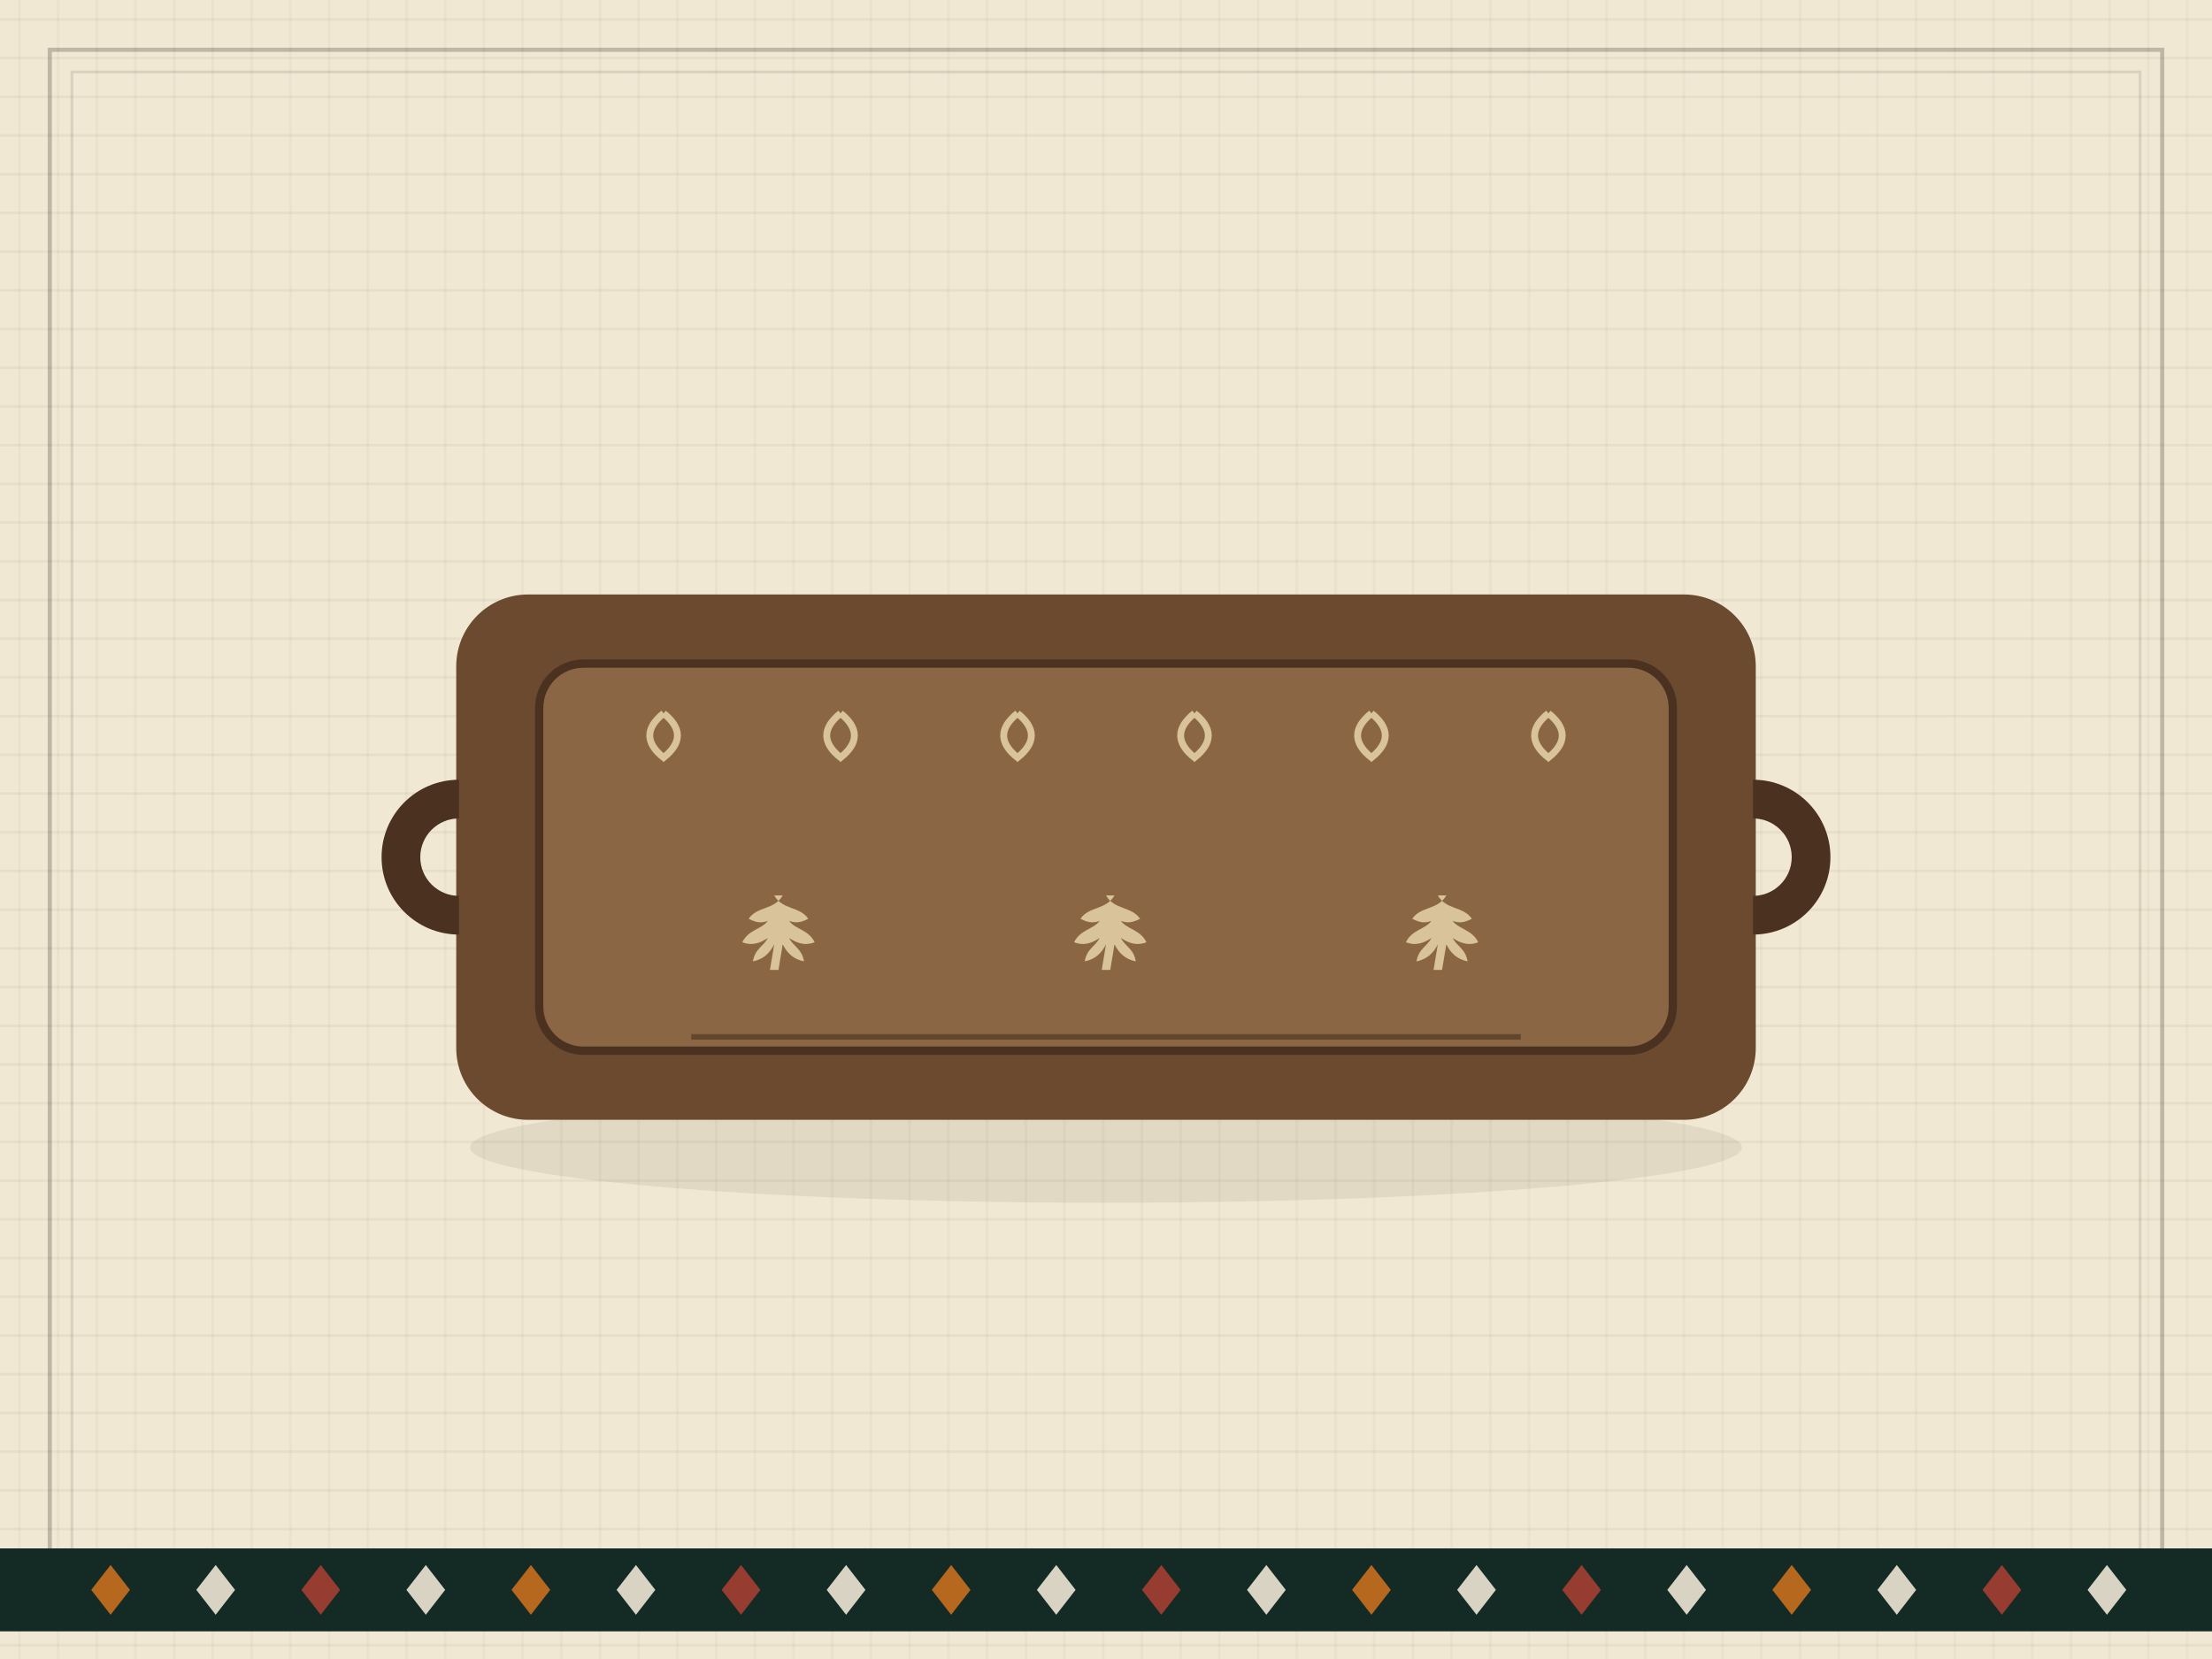
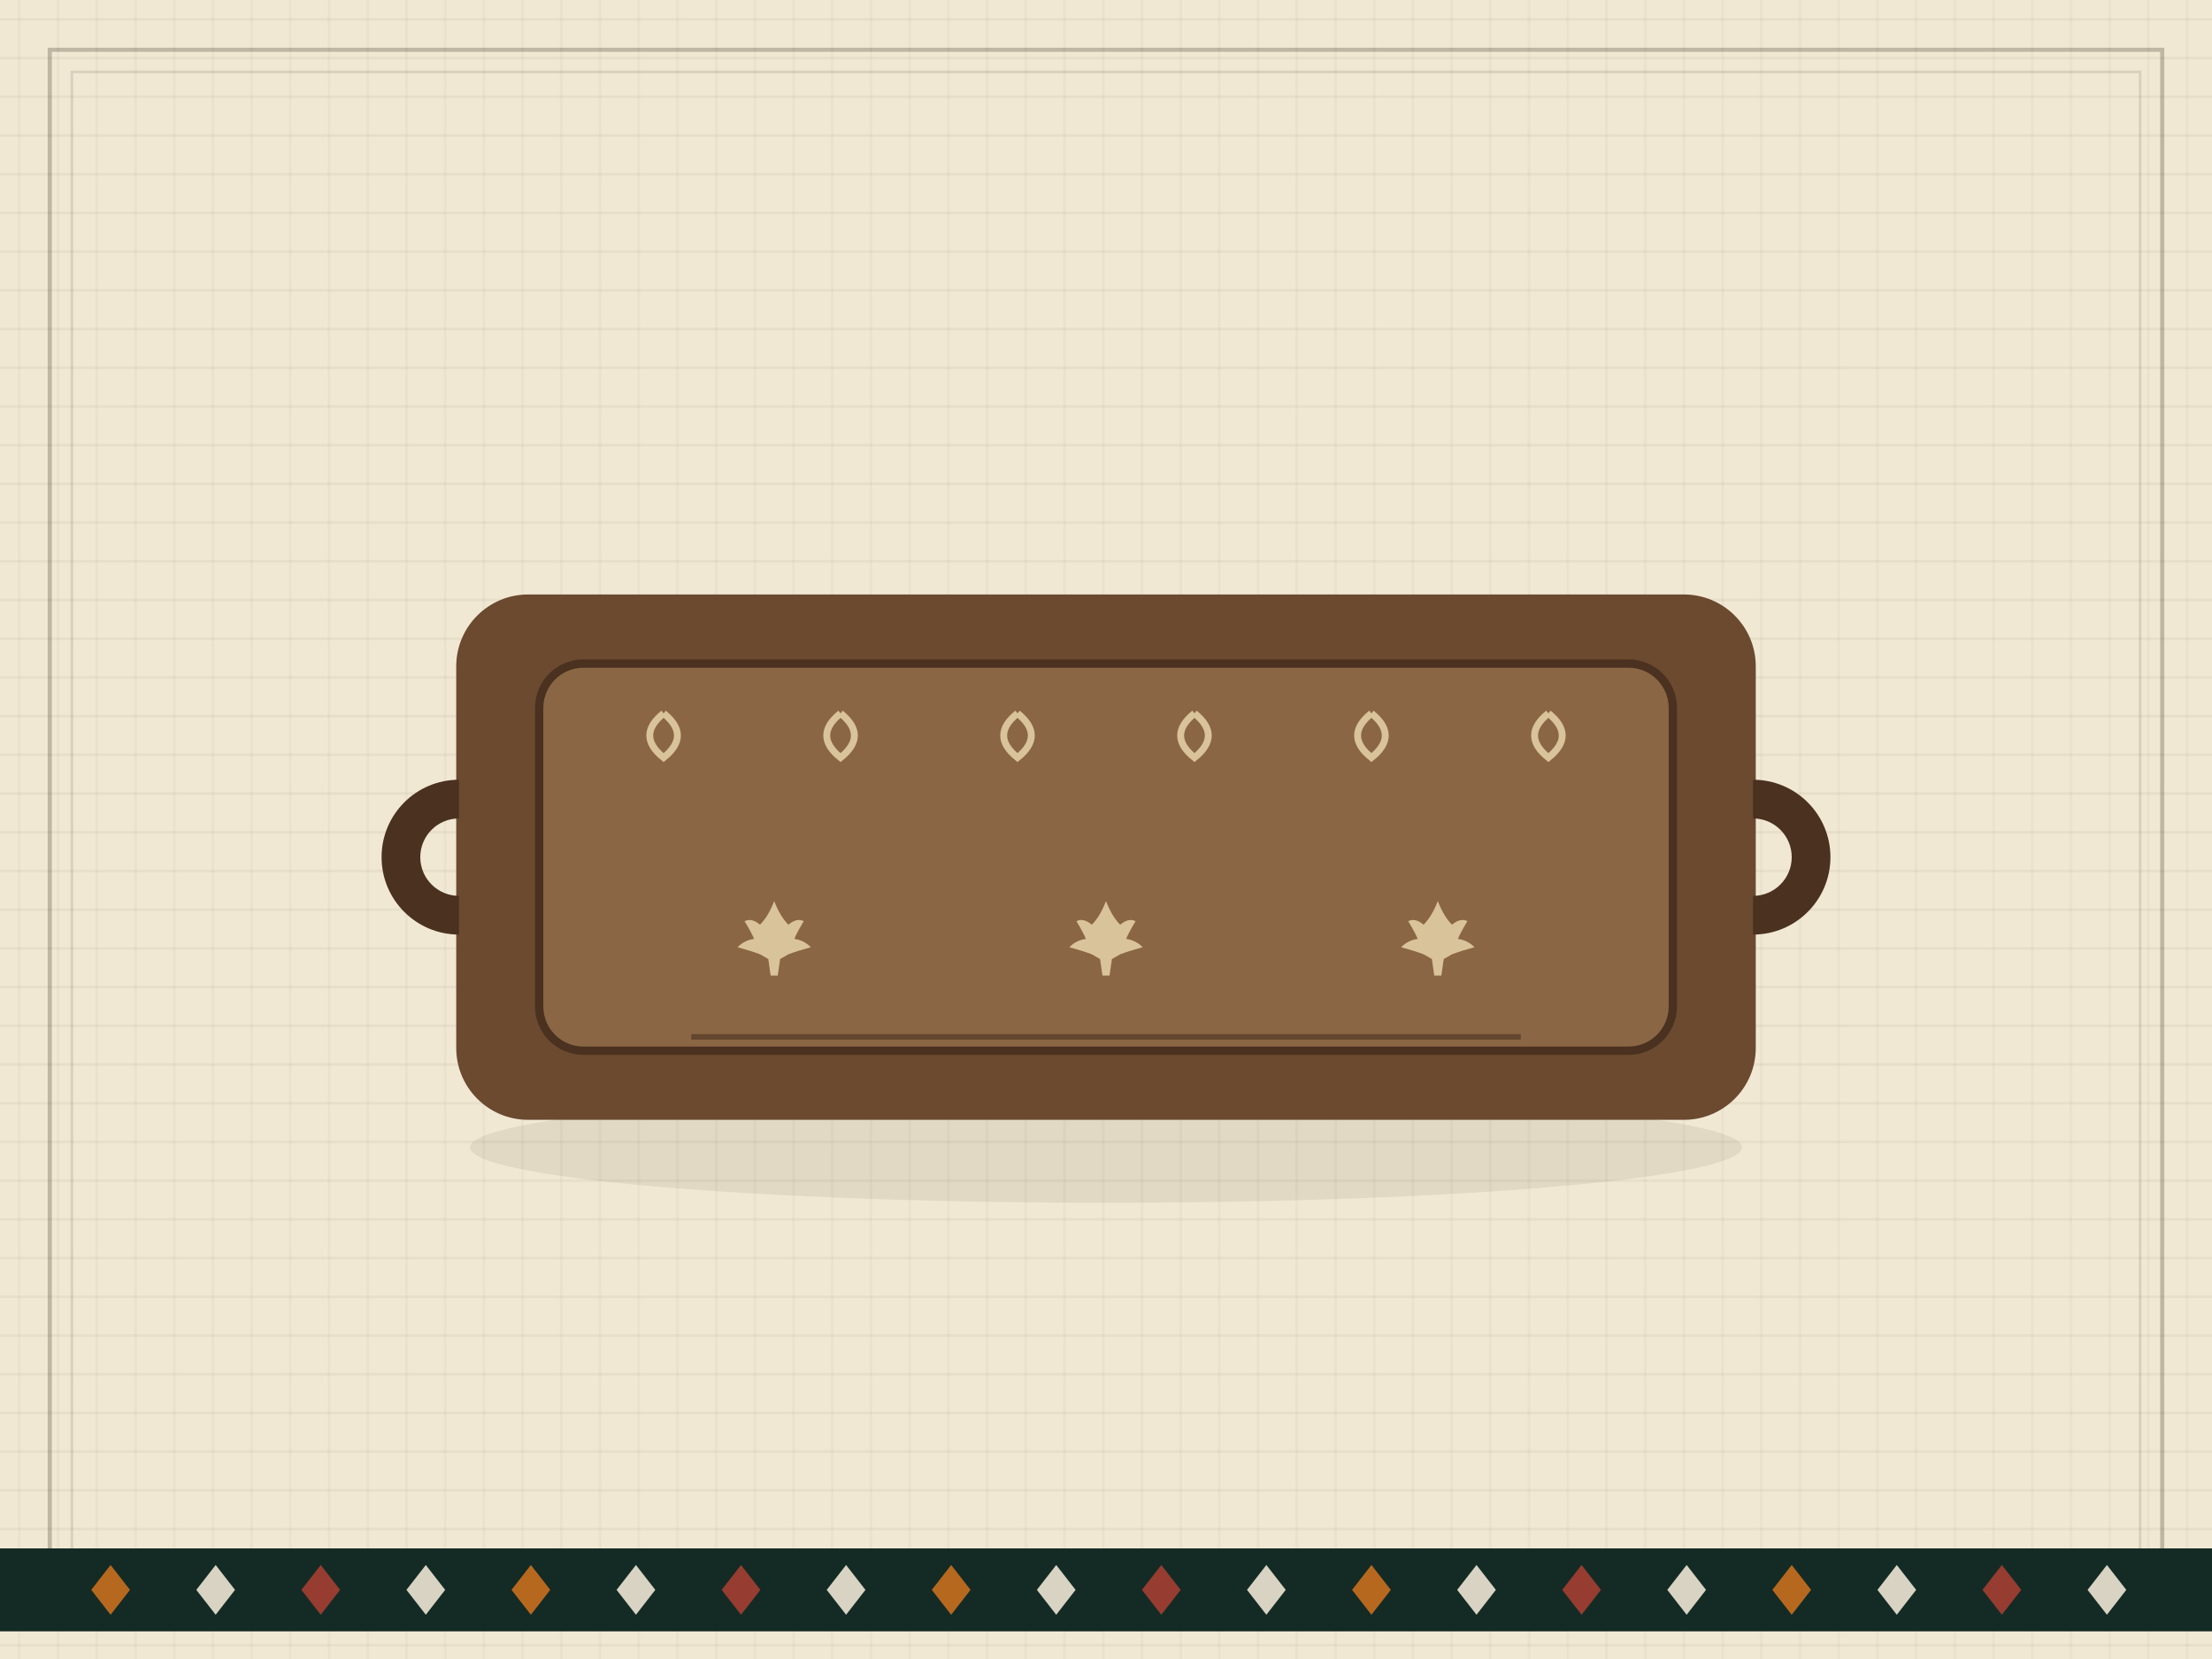
<svg xmlns="http://www.w3.org/2000/svg" viewBox="0 0 800 600">
  <defs>
    <pattern id="weave" width="14" height="14" patternUnits="userSpaceOnUse">
      <rect width="14" height="14" fill="#f1e8d4" />
      <path d="M0 7 H14" stroke="rgba(43,32,19,0.045)" stroke-width="1" />
      <path d="M7 0 V14" stroke="rgba(43,32,19,0.035)" stroke-width="1" />
    </pattern>
  </defs>
  <rect width="800" height="600" fill="url(#weave)" />
  <g transform="translate(400 310)">
    <ellipse cx="0" cy="105" rx="230" ry="20" fill="#2b2013" opacity="0.08" />
    <rect x="-235" y="-95" width="470" height="190" rx="26" fill="#6b4a2f" />
    <rect x="-205" y="-70" width="410" height="140" rx="16" fill="#8a6644" />
    <rect x="-205" y="-70" width="410" height="140" rx="16" fill="none" stroke="#4a3120" stroke-width="3" />
    <path d="M-262 0 a28 28 0 0 1 28 -28 v14 a14 14 0 0 0 -14 14 a14 14 0 0 0 14 14 v14 a28 28 0 0 1 -28 -28 Z" fill="#4a3120" />
    <path d="M262 0 a28 28 0 0 0 -28 -28 v14 a14 14 0 0 1 14 14 a14 14 0 0 1 -14 14 v14 a28 28 0 0 0 28 -28 Z" fill="#4a3120" />
    <path d="M-160 -52 q10 8 0 16 q-10 -8 0 -16" fill="none" stroke="#d9c39a" stroke-width="2.5" />
    <path d="M-96 -52 q10 8 0 16 q-10 -8 0 -16" fill="none" stroke="#d9c39a" stroke-width="2.5" />
    <path d="M-32 -52 q10 8 0 16 q-10 -8 0 -16" fill="none" stroke="#d9c39a" stroke-width="2.5" />
    <path d="M32 -52 q10 8 0 16 q-10 -8 0 -16" fill="none" stroke="#d9c39a" stroke-width="2.5" />
    <path d="M96 -52 q10 8 0 16 q-10 -8 0 -16" fill="none" stroke="#d9c39a" stroke-width="2.5" />
    <path d="M160 -52 q10 8 0 16 q-10 -8 0 -16" fill="none" stroke="#d9c39a" stroke-width="2.5" />
-     <path transform="translate(-120 30) scale(0.77)" d="M0 -21C4 -14 12 -16 16 -10 12 -8 10 -8 7 -9c3 4 9 4 12 10 -5 2 -9 0 -12 -2 2 4 6 5 7 11 -5 -1 -8 -4 -10 -8L2 14h-4l2 -12c-2 4 -5 7 -10 8 1 -6 5 -7 7 -11 -3 2 -7 4 -12 2 3 -6 9 -6 12 -10 -3 1 -5 1 -9 -1 4 -6 12 -4 16 -11z" fill="#d9c39a" />
-     <path transform="translate(0 30) scale(0.77)" d="M0 -21C4 -14 12 -16 16 -10 12 -8 10 -8 7 -9c3 4 9 4 12 10 -5 2 -9 0 -12 -2 2 4 6 5 7 11 -5 -1 -8 -4 -10 -8L2 14h-4l2 -12c-2 4 -5 7 -10 8 1 -6 5 -7 7 -11 -3 2 -7 4 -12 2 3 -6 9 -6 12 -10 -3 1 -5 1 -9 -1 4 -6 12 -4 16 -11z" fill="#d9c39a" />
-     <path transform="translate(120 30) scale(0.77)" d="M0 -21C4 -14 12 -16 16 -10 12 -8 10 -8 7 -9c3 4 9 4 12 10 -5 2 -9 0 -12 -2 2 4 6 5 7 11 -5 -1 -8 -4 -10 -8L2 14h-4l2 -12c-2 4 -5 7 -10 8 1 -6 5 -7 7 -11 -3 2 -7 4 -12 2 3 -6 9 -6 12 -10 -3 1 -5 1 -9 -1 4 -6 12 -4 16 -11z" fill="#d9c39a" />
+     <path transform="translate(-120 30) scale(0.428)" d="M0 -33 Q5 -20 12 -13 Q19 -19 25 -16 Q19 -6 17 -1 Q25 0 31 6 Q20 9 12 12 L5 16 L3 30 L-3 30 L-5 16 L-12 12 Q-20 9 -31 6 Q-25 0 -17 -1 Q-19 -6 -25 -16 Q-19 -19 -12 -13 Q-5 -20 0 -33 Z" fill="#d9c39a" />
+     <path transform="translate(0 30) scale(0.428)" d="M0 -33 Q5 -20 12 -13 Q19 -19 25 -16 Q19 -6 17 -1 Q25 0 31 6 Q20 9 12 12 L5 16 L3 30 L-3 30 L-5 16 L-12 12 Q-20 9 -31 6 Q-25 0 -17 -1 Q-19 -6 -25 -16 Q-19 -19 -12 -13 Q-5 -20 0 -33 Z" fill="#d9c39a" />
+     <path transform="translate(120 30) scale(0.428)" d="M0 -33 Q5 -20 12 -13 Q19 -19 25 -16 Q19 -6 17 -1 Q25 0 31 6 Q20 9 12 12 L5 16 L3 30 L-3 30 L-5 16 L-12 12 Q-20 9 -31 6 Q-25 0 -17 -1 Q-19 -6 -25 -16 Q-19 -19 -12 -13 Q-5 -20 0 -33 Z" fill="#d9c39a" />
    <path d="M-150 65 h300" stroke="#4a3120" stroke-width="2" opacity="0.6" />
  </g>
  <rect x="18" y="18" width="764" height="564" fill="none" stroke="rgba(43,32,19,0.25)" stroke-width="1.5" />
  <rect x="26" y="26" width="748" height="548" fill="none" stroke="rgba(43,32,19,0.12)" stroke-width="1" />
  <rect x="0" y="560" width="800" height="30" fill="#142b25" />
  <path d="M40 566 l7 9 l-7 9 l-7 -9 Z" fill="#c96f1e" opacity="0.9" />
  <path d="M78 566 l7 9 l-7 9 l-7 -9 Z" fill="#ede6d4" opacity="0.9" />
  <path d="M116 566 l7 9 l-7 9 l-7 -9 Z" fill="#a43e32" opacity="0.9" />
  <path d="M154 566 l7 9 l-7 9 l-7 -9 Z" fill="#ede6d4" opacity="0.9" />
  <path d="M192 566 l7 9 l-7 9 l-7 -9 Z" fill="#c96f1e" opacity="0.9" />
  <path d="M230 566 l7 9 l-7 9 l-7 -9 Z" fill="#ede6d4" opacity="0.9" />
  <path d="M268 566 l7 9 l-7 9 l-7 -9 Z" fill="#a43e32" opacity="0.9" />
  <path d="M306 566 l7 9 l-7 9 l-7 -9 Z" fill="#ede6d4" opacity="0.9" />
  <path d="M344 566 l7 9 l-7 9 l-7 -9 Z" fill="#c96f1e" opacity="0.9" />
  <path d="M382 566 l7 9 l-7 9 l-7 -9 Z" fill="#ede6d4" opacity="0.9" />
  <path d="M420 566 l7 9 l-7 9 l-7 -9 Z" fill="#a43e32" opacity="0.9" />
  <path d="M458 566 l7 9 l-7 9 l-7 -9 Z" fill="#ede6d4" opacity="0.9" />
  <path d="M496 566 l7 9 l-7 9 l-7 -9 Z" fill="#c96f1e" opacity="0.9" />
  <path d="M534 566 l7 9 l-7 9 l-7 -9 Z" fill="#ede6d4" opacity="0.9" />
  <path d="M572 566 l7 9 l-7 9 l-7 -9 Z" fill="#a43e32" opacity="0.9" />
  <path d="M610 566 l7 9 l-7 9 l-7 -9 Z" fill="#ede6d4" opacity="0.9" />
  <path d="M648 566 l7 9 l-7 9 l-7 -9 Z" fill="#c96f1e" opacity="0.9" />
  <path d="M686 566 l7 9 l-7 9 l-7 -9 Z" fill="#ede6d4" opacity="0.9" />
  <path d="M724 566 l7 9 l-7 9 l-7 -9 Z" fill="#a43e32" opacity="0.9" />
  <path d="M762 566 l7 9 l-7 9 l-7 -9 Z" fill="#ede6d4" opacity="0.9" />
</svg>
